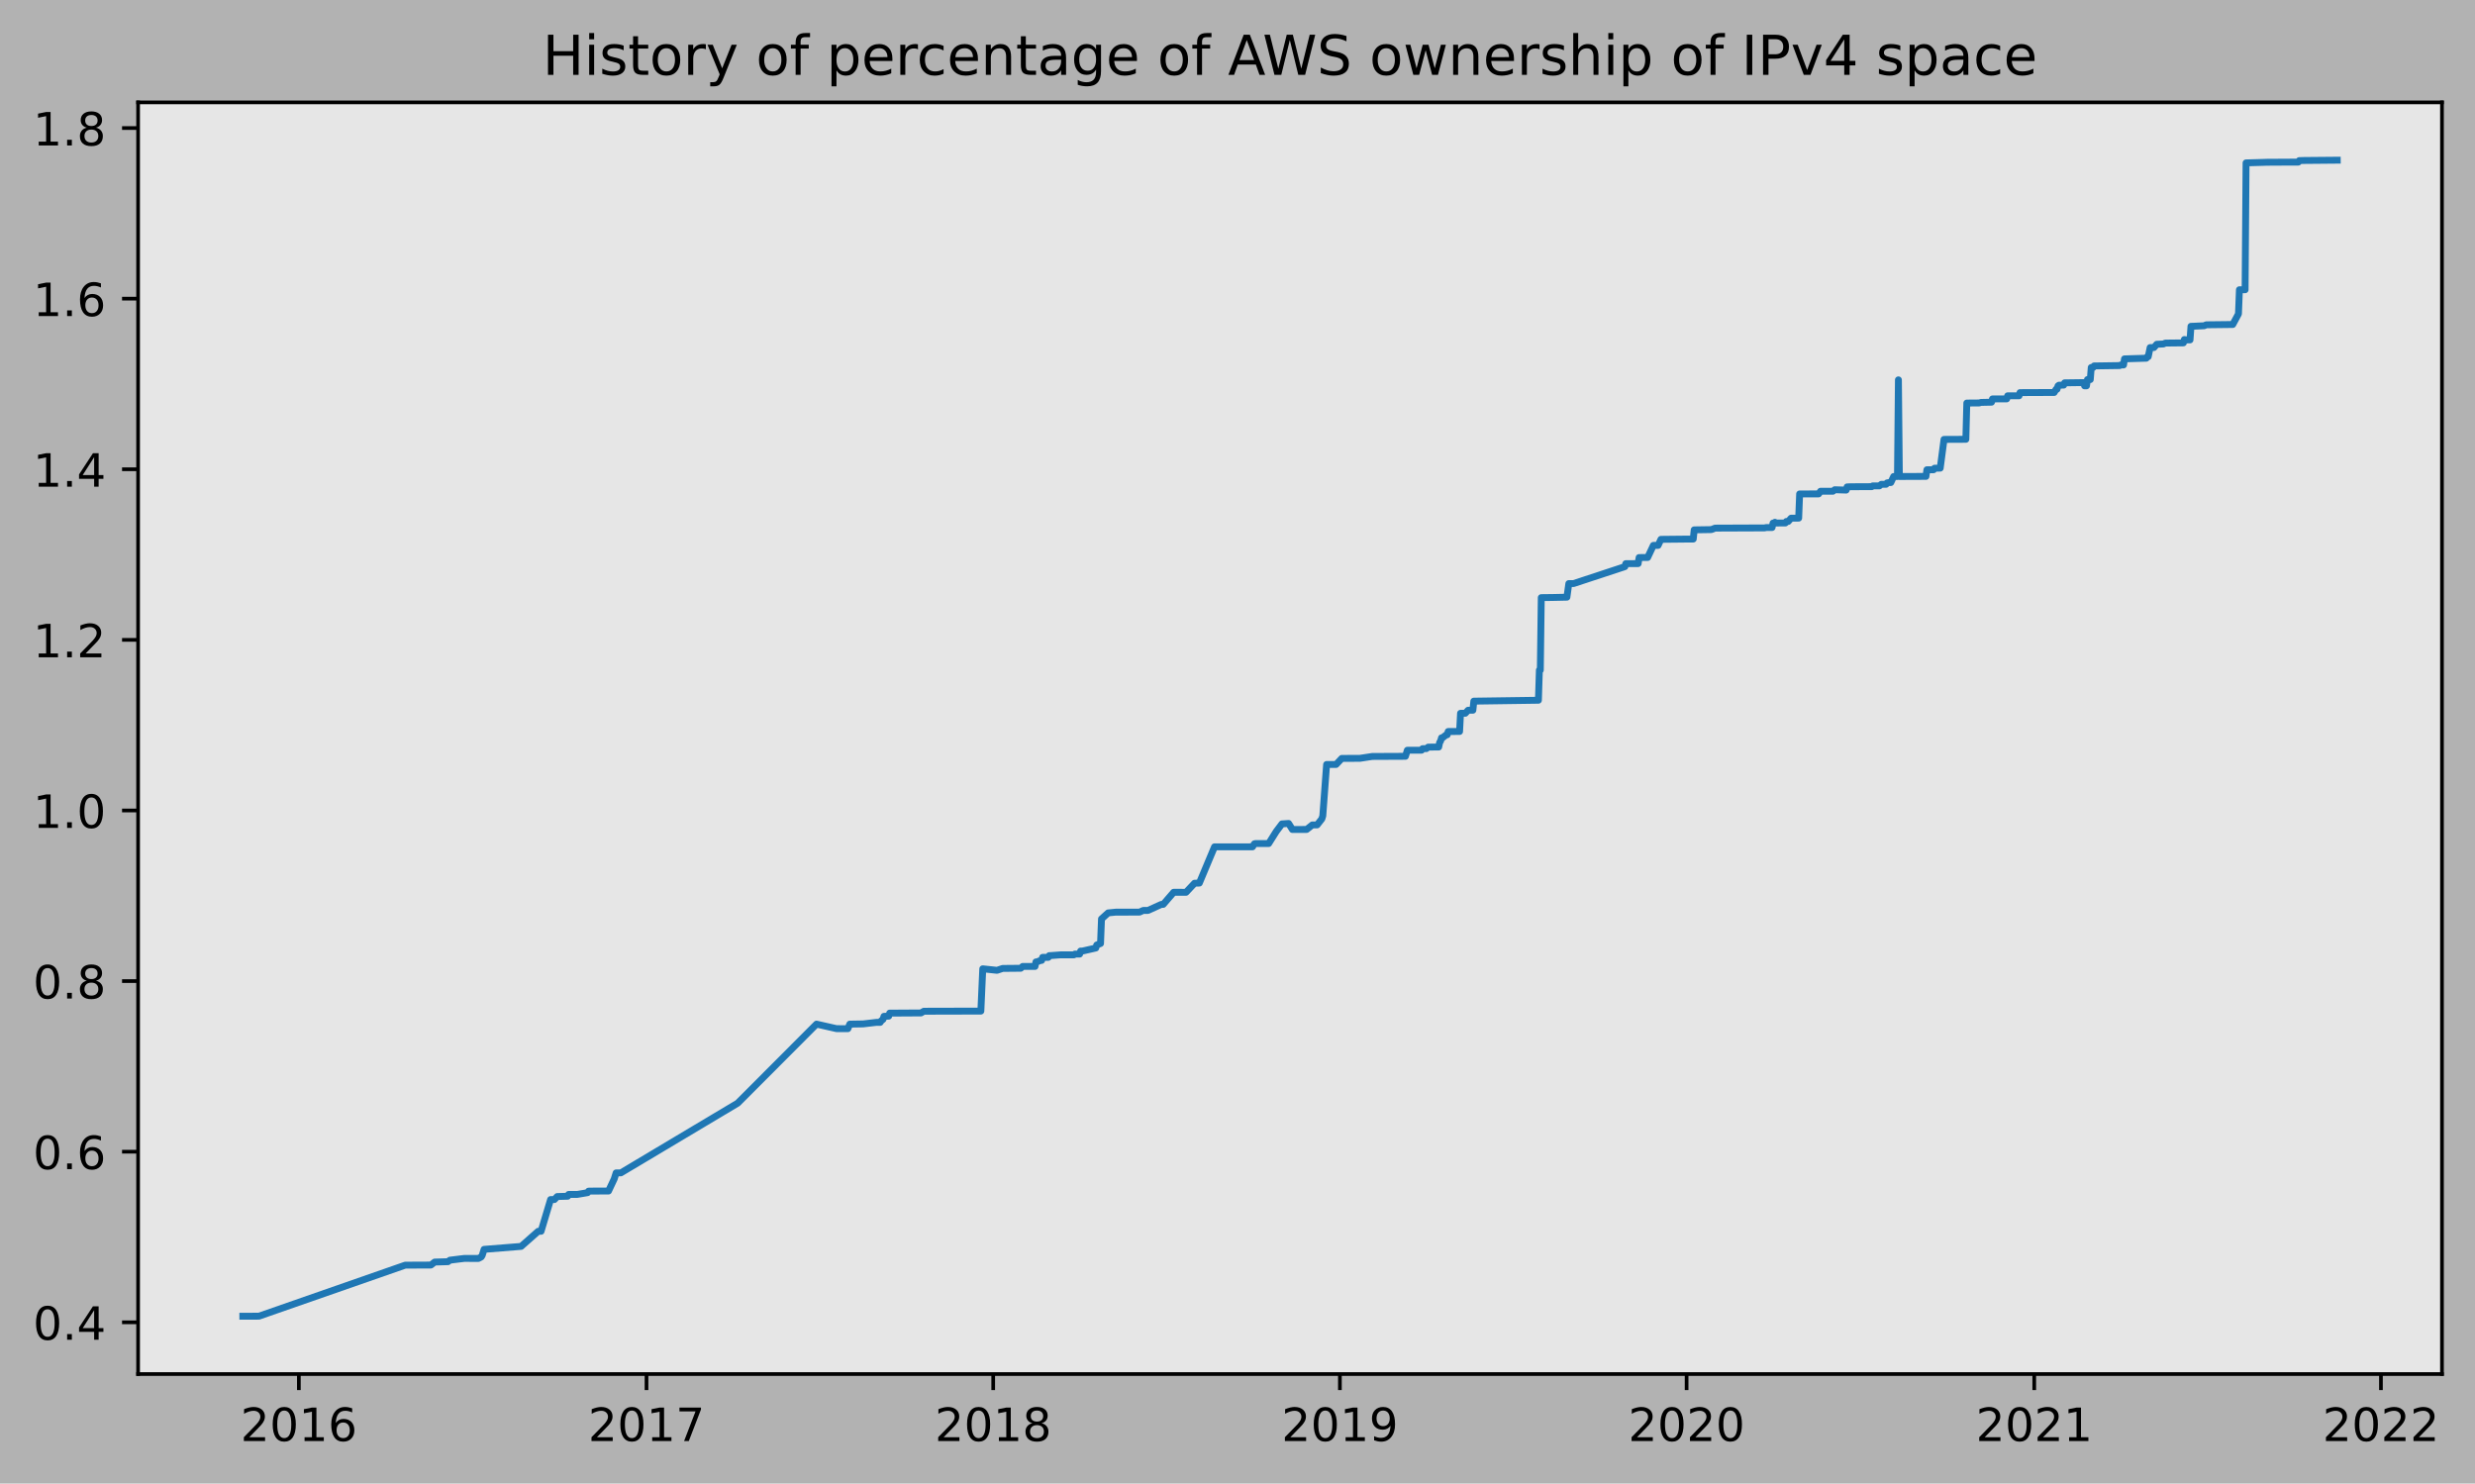
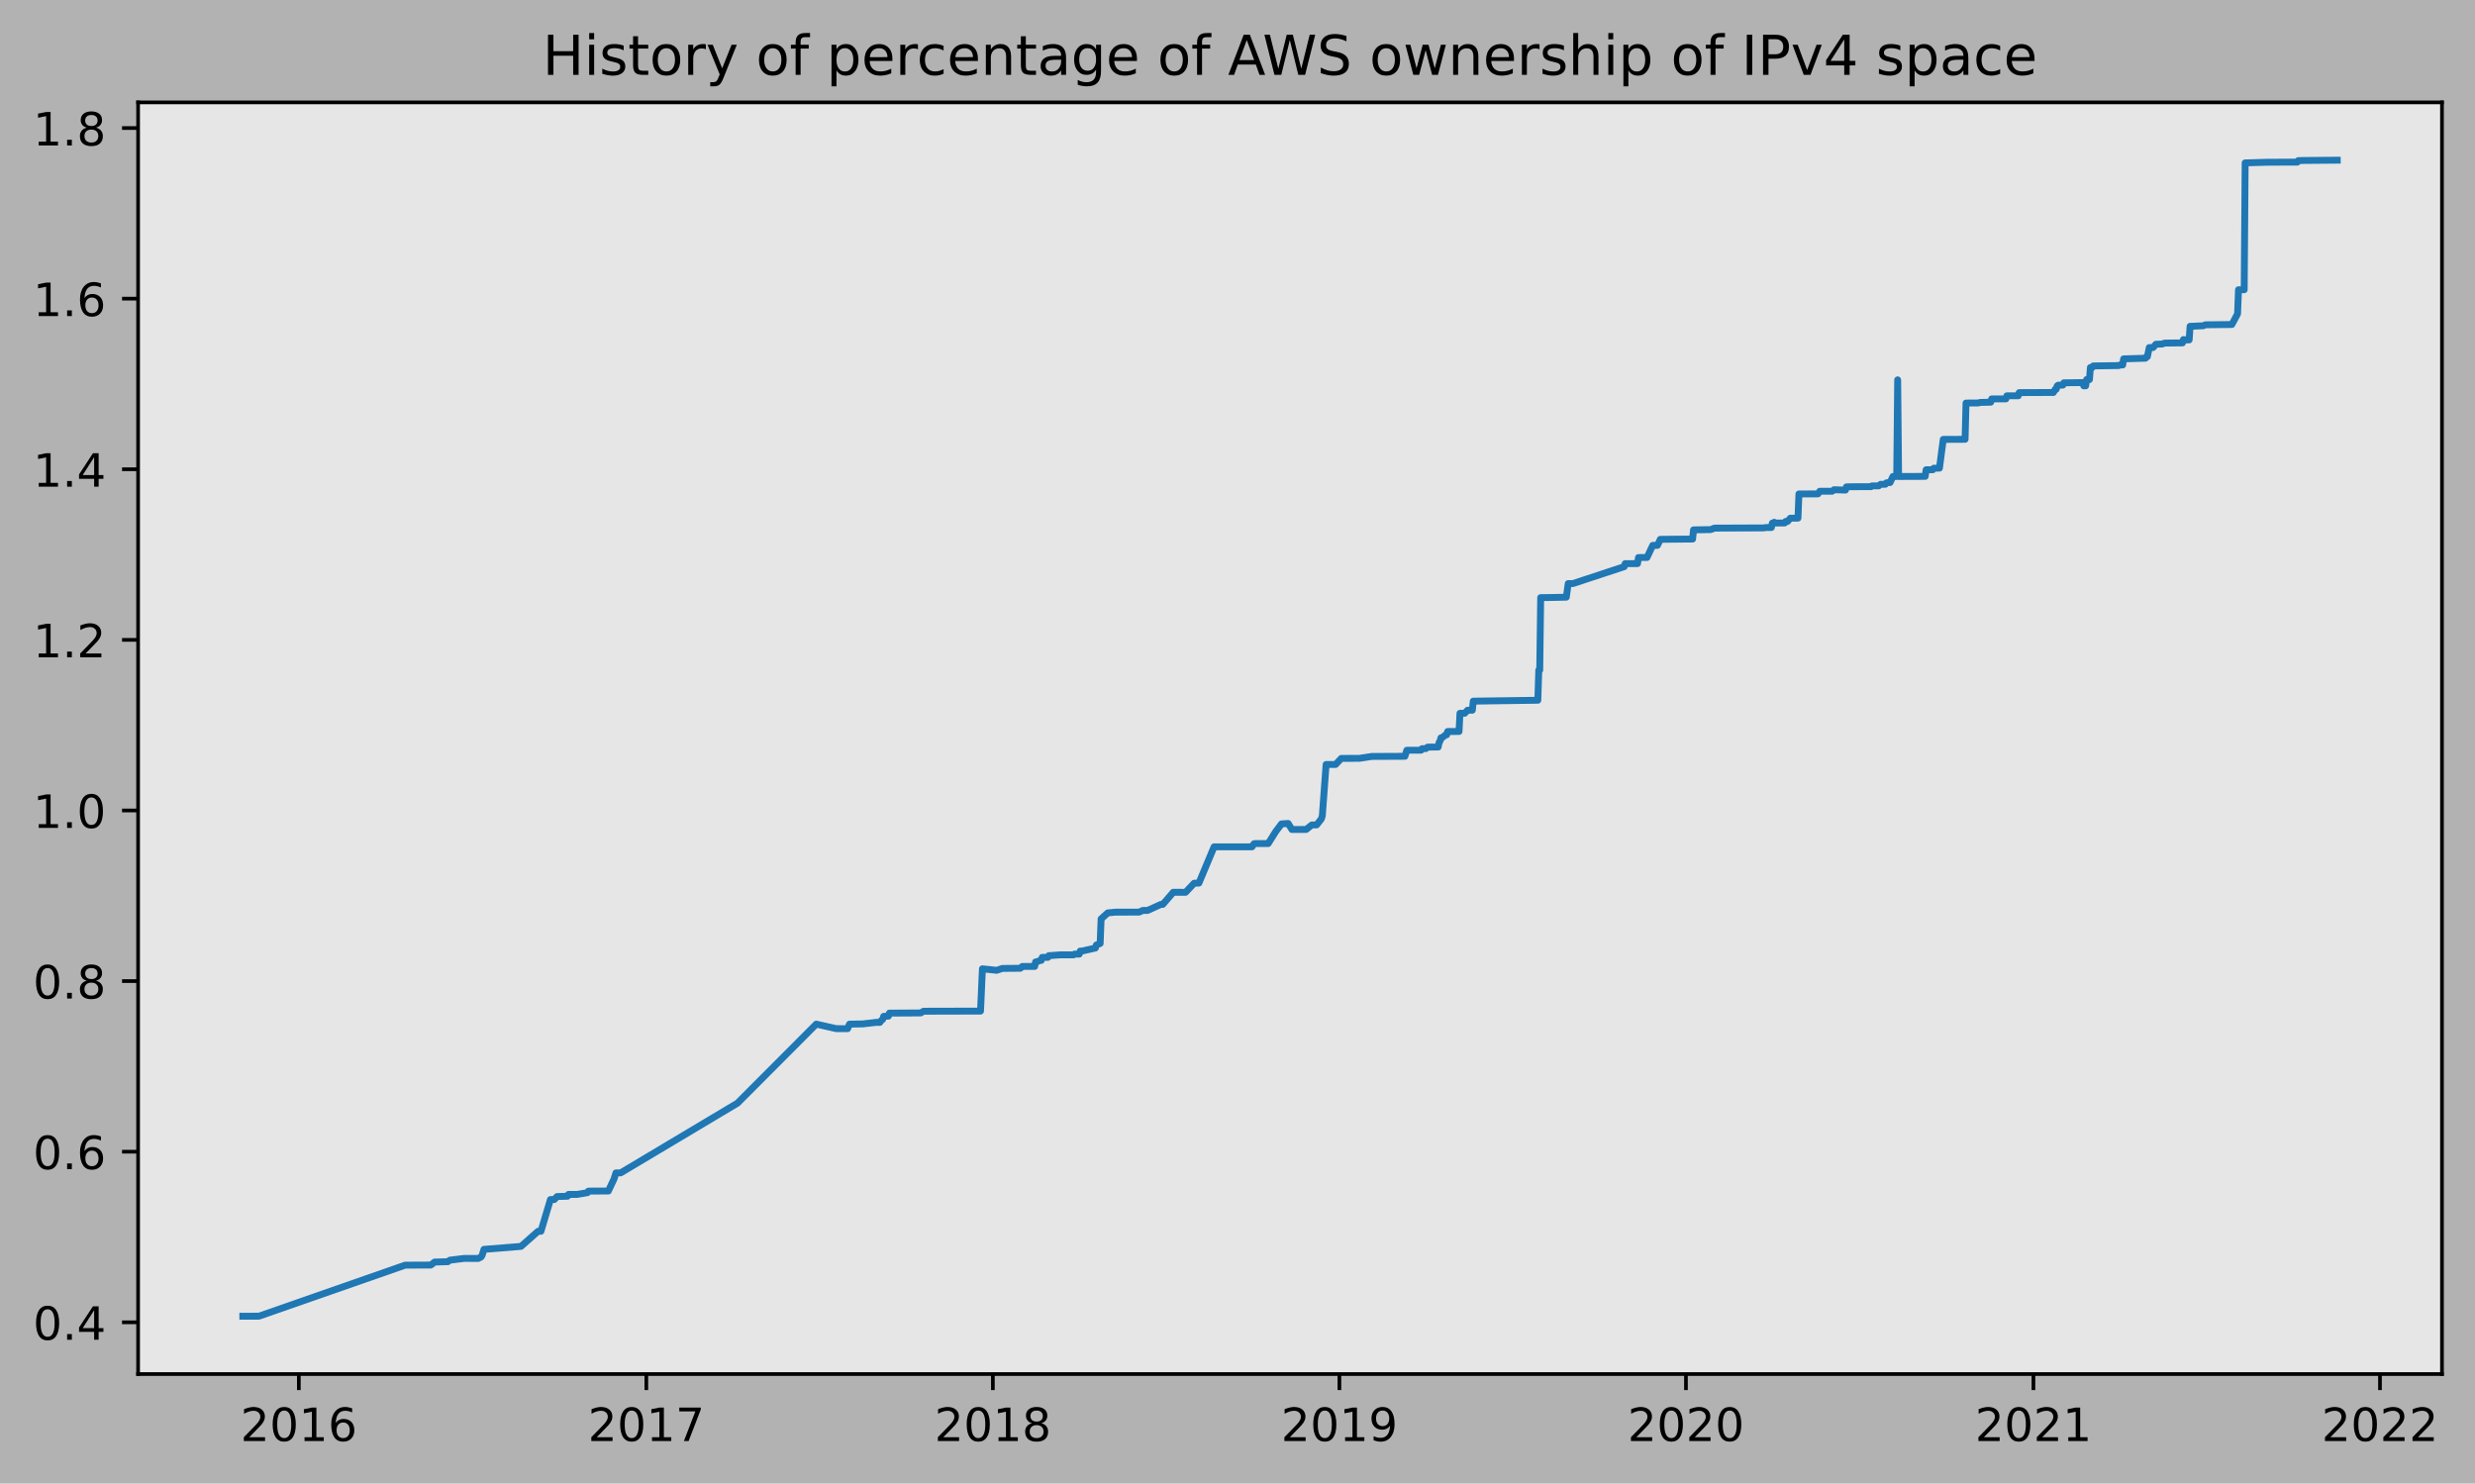
<svg xmlns="http://www.w3.org/2000/svg" xmlns:xlink="http://www.w3.org/1999/xlink" height="323.396pt" version="1.1" viewBox="0 0 539.503 323.396" width="539.503pt">
  <defs>
    <style type="text/css">
*{stroke-linecap:butt;stroke-linejoin:round;}
  </style>
  </defs>
  <g id="figure_1">
    <g id="patch_1">
      <path d="M 0 323.396  L 539.503 323.396  L 539.503 0  L 0 0  z " style="fill:#b2b2b2;" />
    </g>
    <g id="axes_1">
      <g id="patch_2">
        <path d="M 30.103 299.518  L 532.303 299.518  L 532.303 22.318  L 30.103 22.318  z " style="fill:#e6e6e6;" />
      </g>
      <g id="matplotlib.axis_1">
        <g id="xtick_1">
          <g id="line2d_1">
            <defs>
-               <path d="M 0 0  L 0 3.5  " id="m41ca4183e5" style="stroke:#000000;stroke-width:0.8;" />
-             </defs>
-             <g>
-               <use style="stroke:#000000;stroke-width:0.8;" x="65.146" xlink:href="#m41ca4183e5" y="299.518" />
+               <path d="M 0 0  L 0 3.5  " id="mc5195b58f3" style="stroke:#000000;stroke-width:0.8;" />
+             </defs>
+             <g>
+               <use style="stroke:#000000;stroke-width:0.8;" x="65.141" xlink:href="#mc5195b58f3" y="299.518" />
            </g>
          </g>
          <g id="text_1">
            <defs>
              <path d="M 19.188 8.297  L 53.609 8.297  L 53.609 0  L 7.328 0  L 7.328 8.297  Q 12.938 14.109 22.625 23.891  Q 32.328 33.688 34.812 36.531  Q 39.547 41.844 41.422 45.531  Q 43.312 49.219 43.312 52.781  Q 43.312 58.594 39.234 62.25  Q 35.156 65.922 28.609 65.922  Q 23.969 65.922 18.812 64.312  Q 13.672 62.703 7.812 59.422  L 7.812 69.391  Q 13.766 71.781 18.938 73  Q 24.125 74.219 28.422 74.219  Q 39.75 74.219 46.484 68.547  Q 53.219 62.891 53.219 53.422  Q 53.219 48.922 51.531 44.891  Q 49.859 40.875 45.406 35.406  Q 44.188 33.984 37.641 27.219  Q 31.109 20.453 19.188 8.297  z " id="DejaVuSans-50" />
              <path d="M 31.781 66.406  Q 24.172 66.406 20.328 58.906  Q 16.5 51.422 16.5 36.375  Q 16.5 21.391 20.328 13.891  Q 24.172 6.391 31.781 6.391  Q 39.453 6.391 43.281 13.891  Q 47.125 21.391 47.125 36.375  Q 47.125 51.422 43.281 58.906  Q 39.453 66.406 31.781 66.406  z M 31.781 74.219  Q 44.047 74.219 50.516 64.516  Q 56.984 54.828 56.984 36.375  Q 56.984 17.969 50.516 8.266  Q 44.047 -1.422 31.781 -1.422  Q 19.531 -1.422 13.062 8.266  Q 6.594 17.969 6.594 36.375  Q 6.594 54.828 13.062 64.516  Q 19.531 74.219 31.781 74.219  z " id="DejaVuSans-48" />
              <path d="M 12.406 8.297  L 28.516 8.297  L 28.516 63.922  L 10.984 60.406  L 10.984 69.391  L 28.422 72.906  L 38.281 72.906  L 38.281 8.297  L 54.391 8.297  L 54.391 0  L 12.406 0  z " id="DejaVuSans-49" />
              <path d="M 33.016 40.375  Q 26.375 40.375 22.484 35.828  Q 18.609 31.297 18.609 23.391  Q 18.609 15.531 22.484 10.953  Q 26.375 6.391 33.016 6.391  Q 39.656 6.391 43.531 10.953  Q 47.406 15.531 47.406 23.391  Q 47.406 31.297 43.531 35.828  Q 39.656 40.375 33.016 40.375  z M 52.594 71.297  L 52.594 62.312  Q 48.875 64.062 45.094 64.984  Q 41.312 65.922 37.594 65.922  Q 27.828 65.922 22.672 59.328  Q 17.531 52.734 16.797 39.406  Q 19.672 43.656 24.016 45.922  Q 28.375 48.188 33.594 48.188  Q 44.578 48.188 50.953 41.516  Q 57.328 34.859 57.328 23.391  Q 57.328 12.156 50.688 5.359  Q 44.047 -1.422 33.016 -1.422  Q 20.359 -1.422 13.672 8.266  Q 6.984 17.969 6.984 36.375  Q 6.984 53.656 15.188 63.938  Q 23.391 74.219 37.203 74.219  Q 40.922 74.219 44.703 73.484  Q 48.484 72.75 52.594 71.297  z " id="DejaVuSans-54" />
            </defs>
-             <g transform="translate(52.42135 314.1166)scale(0.1 -0.1)">
+             <g transform="translate(52.41582 314.1166)scale(0.1 -0.1)">
              <use xlink:href="#DejaVuSans-50" />
              <use x="63.623" xlink:href="#DejaVuSans-48" />
              <use x="127.246" xlink:href="#DejaVuSans-49" />
              <use x="190.869" xlink:href="#DejaVuSans-54" />
            </g>
          </g>
        </g>
        <g id="xtick_2">
          <g id="line2d_2">
            <g>
-               <use style="stroke:#000000;stroke-width:0.8;" x="140.927" xlink:href="#m41ca4183e5" y="299.518" />
+               <use style="stroke:#000000;stroke-width:0.8;" x="140.887" xlink:href="#mc5195b58f3" y="299.518" />
            </g>
          </g>
          <g id="text_2">
            <defs>
              <path d="M 8.203 72.906  L 55.078 72.906  L 55.078 68.703  L 28.609 0  L 18.312 0  L 43.219 64.594  L 8.203 64.594  z " id="DejaVuSans-55" />
            </defs>
-             <g transform="translate(128.2017 314.1166)scale(0.1 -0.1)">
+             <g transform="translate(128.1618 314.1166)scale(0.1 -0.1)">
              <use xlink:href="#DejaVuSans-50" />
              <use x="63.623" xlink:href="#DejaVuSans-48" />
              <use x="127.246" xlink:href="#DejaVuSans-49" />
              <use x="190.869" xlink:href="#DejaVuSans-55" />
            </g>
          </g>
        </g>
        <g id="xtick_3">
          <g id="line2d_3">
            <g>
-               <use style="stroke:#000000;stroke-width:0.8;" x="216.5" xlink:href="#m41ca4183e5" y="299.518" />
+               <use style="stroke:#000000;stroke-width:0.8;" x="216.426" xlink:href="#mc5195b58f3" y="299.518" />
            </g>
          </g>
          <g id="text_3">
            <defs>
              <path d="M 31.781 34.625  Q 24.75 34.625 20.719 30.859  Q 16.703 27.094 16.703 20.516  Q 16.703 13.922 20.719 10.156  Q 24.75 6.391 31.781 6.391  Q 38.812 6.391 42.859 10.172  Q 46.922 13.969 46.922 20.516  Q 46.922 27.094 42.891 30.859  Q 38.875 34.625 31.781 34.625  z M 21.922 38.812  Q 15.578 40.375 12.031 44.719  Q 8.5 49.078 8.5 55.328  Q 8.5 64.062 14.719 69.141  Q 20.953 74.219 31.781 74.219  Q 42.672 74.219 48.875 69.141  Q 55.078 64.062 55.078 55.328  Q 55.078 49.078 51.531 44.719  Q 48 40.375 41.703 38.812  Q 48.828 37.156 52.797 32.312  Q 56.781 27.484 56.781 20.516  Q 56.781 9.906 50.312 4.234  Q 43.844 -1.422 31.781 -1.422  Q 19.734 -1.422 13.25 4.234  Q 6.781 9.906 6.781 20.516  Q 6.781 27.484 10.781 32.312  Q 14.797 37.156 21.922 38.812  z M 18.312 54.391  Q 18.312 48.734 21.844 45.562  Q 25.391 42.391 31.781 42.391  Q 38.141 42.391 41.719 45.562  Q 45.312 48.734 45.312 54.391  Q 45.312 60.062 41.719 63.234  Q 38.141 66.406 31.781 66.406  Q 25.391 66.406 21.844 63.234  Q 18.312 60.062 18.312 54.391  z " id="DejaVuSans-56" />
            </defs>
-             <g transform="translate(203.775 314.1166)scale(0.1 -0.1)">
+             <g transform="translate(203.7008 314.1166)scale(0.1 -0.1)">
              <use xlink:href="#DejaVuSans-50" />
              <use x="63.623" xlink:href="#DejaVuSans-48" />
              <use x="127.246" xlink:href="#DejaVuSans-49" />
              <use x="190.869" xlink:href="#DejaVuSans-56" />
            </g>
          </g>
        </g>
        <g id="xtick_4">
          <g id="line2d_4">
            <g>
-               <use style="stroke:#000000;stroke-width:0.8;" x="292.073" xlink:href="#m41ca4183e5" y="299.518" />
+               <use style="stroke:#000000;stroke-width:0.8;" x="291.965" xlink:href="#mc5195b58f3" y="299.518" />
            </g>
          </g>
          <g id="text_4">
            <defs>
              <path d="M 10.984 1.516  L 10.984 10.5  Q 14.703 8.734 18.5 7.812  Q 22.312 6.891 25.984 6.891  Q 35.75 6.891 40.891 13.453  Q 46.047 20.016 46.781 33.406  Q 43.953 29.203 39.594 26.953  Q 35.25 24.703 29.984 24.703  Q 19.047 24.703 12.672 31.312  Q 6.297 37.938 6.297 49.422  Q 6.297 60.641 12.938 67.422  Q 19.578 74.219 30.609 74.219  Q 43.266 74.219 49.922 64.516  Q 56.594 54.828 56.594 36.375  Q 56.594 19.141 48.406 8.859  Q 40.234 -1.422 26.422 -1.422  Q 22.703 -1.422 18.891 -0.688  Q 15.094 0.047 10.984 1.516  z M 30.609 32.422  Q 37.25 32.422 41.125 36.953  Q 45.016 41.5 45.016 49.422  Q 45.016 57.281 41.125 61.844  Q 37.25 66.406 30.609 66.406  Q 23.969 66.406 20.094 61.844  Q 16.219 57.281 16.219 49.422  Q 16.219 41.5 20.094 36.953  Q 23.969 32.422 30.609 32.422  z " id="DejaVuSans-57" />
            </defs>
-             <g transform="translate(279.3483 314.1166)scale(0.1 -0.1)">
+             <g transform="translate(279.2398 314.1166)scale(0.1 -0.1)">
              <use xlink:href="#DejaVuSans-50" />
              <use x="63.623" xlink:href="#DejaVuSans-48" />
              <use x="127.246" xlink:href="#DejaVuSans-49" />
              <use x="190.869" xlink:href="#DejaVuSans-57" />
            </g>
          </g>
        </g>
        <g id="xtick_5">
          <g id="line2d_5">
            <g>
-               <use style="stroke:#000000;stroke-width:0.8;" x="367.647" xlink:href="#m41ca4183e5" y="299.518" />
+               <use style="stroke:#000000;stroke-width:0.8;" x="367.504" xlink:href="#mc5195b58f3" y="299.518" />
            </g>
          </g>
          <g id="text_5">
-             <g transform="translate(354.9215 314.1166)scale(0.1 -0.1)">
+             <g transform="translate(354.7789 314.1166)scale(0.1 -0.1)">
              <use xlink:href="#DejaVuSans-50" />
              <use x="63.623" xlink:href="#DejaVuSans-48" />
              <use x="127.246" xlink:href="#DejaVuSans-50" />
              <use x="190.869" xlink:href="#DejaVuSans-48" />
            </g>
          </g>
        </g>
        <g id="xtick_6">
          <g id="line2d_6">
            <g>
-               <use style="stroke:#000000;stroke-width:0.8;" x="443.427" xlink:href="#m41ca4183e5" y="299.518" />
+               <use style="stroke:#000000;stroke-width:0.8;" x="443.25" xlink:href="#mc5195b58f3" y="299.518" />
            </g>
          </g>
          <g id="text_6">
-             <g transform="translate(430.7019 314.1166)scale(0.1 -0.1)">
+             <g transform="translate(430.5249 314.1166)scale(0.1 -0.1)">
              <use xlink:href="#DejaVuSans-50" />
              <use x="63.623" xlink:href="#DejaVuSans-48" />
              <use x="127.246" xlink:href="#DejaVuSans-50" />
              <use x="190.869" xlink:href="#DejaVuSans-49" />
            </g>
          </g>
        </g>
        <g id="xtick_7">
          <g id="line2d_7">
            <g>
-               <use style="stroke:#000000;stroke-width:0.8;" x="519" xlink:href="#m41ca4183e5" y="299.518" />
+               <use style="stroke:#000000;stroke-width:0.8;" x="518.789" xlink:href="#mc5195b58f3" y="299.518" />
            </g>
          </g>
          <g id="text_7">
-             <g transform="translate(506.2752 314.1166)scale(0.1 -0.1)">
+             <g transform="translate(506.0639 314.1166)scale(0.1 -0.1)">
              <use xlink:href="#DejaVuSans-50" />
              <use x="63.623" xlink:href="#DejaVuSans-48" />
              <use x="127.246" xlink:href="#DejaVuSans-50" />
              <use x="190.869" xlink:href="#DejaVuSans-50" />
            </g>
          </g>
        </g>
      </g>
      <g id="matplotlib.axis_2">
        <g id="ytick_1">
          <g id="line2d_8">
            <defs>
-               <path d="M 0 0  L -3.5 0  " id="m0553e19fbc" style="stroke:#000000;stroke-width:0.8;" />
-             </defs>
-             <g>
-               <use style="stroke:#000000;stroke-width:0.8;" x="30.103" xlink:href="#m0553e19fbc" y="288.242" />
+               <path d="M 0 0  L -3.5 0  " id="m99b2fd0e97" style="stroke:#000000;stroke-width:0.8;" />
+             </defs>
+             <g>
+               <use style="stroke:#000000;stroke-width:0.8;" x="30.103" xlink:href="#m99b2fd0e97" y="288.242" />
            </g>
          </g>
          <g id="text_8">
            <defs>
              <path d="M 10.688 12.406  L 21 12.406  L 21 0  L 10.688 0  z " id="DejaVuSans-46" />
              <path d="M 37.797 64.312  L 12.891 25.391  L 37.797 25.391  z M 35.203 72.906  L 47.609 72.906  L 47.609 25.391  L 58.016 25.391  L 58.016 17.188  L 47.609 17.188  L 47.609 0  L 37.797 0  L 37.797 17.188  L 4.891 17.188  L 4.891 26.703  z " id="DejaVuSans-52" />
            </defs>
            <g transform="translate(7.2 292.0409)scale(0.1 -0.1)">
              <use xlink:href="#DejaVuSans-48" />
              <use x="63.623" xlink:href="#DejaVuSans-46" />
              <use x="95.41" xlink:href="#DejaVuSans-52" />
            </g>
          </g>
        </g>
        <g id="ytick_2">
          <g id="line2d_9">
            <g>
-               <use style="stroke:#000000;stroke-width:0.8;" x="30.103" xlink:href="#m0553e19fbc" y="251.051" />
+               <use style="stroke:#000000;stroke-width:0.8;" x="30.103" xlink:href="#m99b2fd0e97" y="251.051" />
            </g>
          </g>
          <g id="text_9">
            <g transform="translate(7.2 254.8505)scale(0.1 -0.1)">
              <use xlink:href="#DejaVuSans-48" />
              <use x="63.623" xlink:href="#DejaVuSans-46" />
              <use x="95.41" xlink:href="#DejaVuSans-54" />
            </g>
          </g>
        </g>
        <g id="ytick_3">
          <g id="line2d_10">
            <g>
-               <use style="stroke:#000000;stroke-width:0.8;" x="30.103" xlink:href="#m0553e19fbc" y="213.861" />
+               <use style="stroke:#000000;stroke-width:0.8;" x="30.103" xlink:href="#m99b2fd0e97" y="213.861" />
            </g>
          </g>
          <g id="text_10">
-             <g transform="translate(7.2 217.6601)scale(0.1 -0.1)">
+             <g transform="translate(7.2 217.6602)scale(0.1 -0.1)">
              <use xlink:href="#DejaVuSans-48" />
              <use x="63.623" xlink:href="#DejaVuSans-46" />
              <use x="95.41" xlink:href="#DejaVuSans-56" />
            </g>
          </g>
        </g>
        <g id="ytick_4">
          <g id="line2d_11">
            <g>
-               <use style="stroke:#000000;stroke-width:0.8;" x="30.103" xlink:href="#m0553e19fbc" y="176.671" />
+               <use style="stroke:#000000;stroke-width:0.8;" x="30.103" xlink:href="#m99b2fd0e97" y="176.671" />
            </g>
          </g>
          <g id="text_11">
            <g transform="translate(7.2 180.4698)scale(0.1 -0.1)">
              <use xlink:href="#DejaVuSans-49" />
              <use x="63.623" xlink:href="#DejaVuSans-46" />
              <use x="95.41" xlink:href="#DejaVuSans-48" />
            </g>
          </g>
        </g>
        <g id="ytick_5">
          <g id="line2d_12">
            <g>
-               <use style="stroke:#000000;stroke-width:0.8;" x="30.103" xlink:href="#m0553e19fbc" y="139.48" />
+               <use style="stroke:#000000;stroke-width:0.8;" x="30.103" xlink:href="#m99b2fd0e97" y="139.48" />
            </g>
          </g>
          <g id="text_12">
            <g transform="translate(7.2 143.2794)scale(0.1 -0.1)">
              <use xlink:href="#DejaVuSans-49" />
              <use x="63.623" xlink:href="#DejaVuSans-46" />
              <use x="95.41" xlink:href="#DejaVuSans-50" />
            </g>
          </g>
        </g>
        <g id="ytick_6">
          <g id="line2d_13">
            <g>
-               <use style="stroke:#000000;stroke-width:0.8;" x="30.103" xlink:href="#m0553e19fbc" y="102.29" />
+               <use style="stroke:#000000;stroke-width:0.8;" x="30.103" xlink:href="#m99b2fd0e97" y="102.29" />
            </g>
          </g>
          <g id="text_13">
-             <g transform="translate(7.2 106.089)scale(0.1 -0.1)">
+             <g transform="translate(7.2 106.0891)scale(0.1 -0.1)">
              <use xlink:href="#DejaVuSans-49" />
              <use x="63.623" xlink:href="#DejaVuSans-46" />
              <use x="95.41" xlink:href="#DejaVuSans-52" />
            </g>
          </g>
        </g>
        <g id="ytick_7">
          <g id="line2d_14">
            <g>
-               <use style="stroke:#000000;stroke-width:0.8;" x="30.103" xlink:href="#m0553e19fbc" y="65.099" />
+               <use style="stroke:#000000;stroke-width:0.8;" x="30.103" xlink:href="#m99b2fd0e97" y="65.1" />
            </g>
          </g>
          <g id="text_14">
-             <g transform="translate(7.2 68.89868)scale(0.1 -0.1)">
+             <g transform="translate(7.2 68.89873)scale(0.1 -0.1)">
              <use xlink:href="#DejaVuSans-49" />
              <use x="63.623" xlink:href="#DejaVuSans-46" />
              <use x="95.41" xlink:href="#DejaVuSans-54" />
            </g>
          </g>
        </g>
        <g id="ytick_8">
          <g id="line2d_15">
            <g>
-               <use style="stroke:#000000;stroke-width:0.8;" x="30.103" xlink:href="#m0553e19fbc" y="27.909" />
+               <use style="stroke:#000000;stroke-width:0.8;" x="30.103" xlink:href="#m99b2fd0e97" y="27.909" />
            </g>
          </g>
          <g id="text_15">
-             <g transform="translate(7.2 31.70831)scale(0.1 -0.1)">
+             <g transform="translate(7.2 31.70838)scale(0.1 -0.1)">
              <use xlink:href="#DejaVuSans-49" />
              <use x="63.623" xlink:href="#DejaVuSans-46" />
              <use x="95.41" xlink:href="#DejaVuSans-56" />
            </g>
          </g>
        </g>
      </g>
      <g id="line2d_16">
-         <path clip-path="url(#p634a77bb5d)" d="M 52.93 286.918  L 56.45 286.904  L 88.336 275.781  L 93.926 275.756  L 94.755 275.108  L 97.653 275.026  L 98.067 274.698  L 101.173 274.316  L 104.279 274.319  L 104.9 273.989  L 105.107 273.66  L 105.521 272.338  L 113.596 271.691  L 117.323 268.398  L 117.944 268.395  L 120.015 261.483  L 120.843 261.483  L 121.464 260.825  L 123.742 260.759  L 123.949 260.366  L 125.812 260.366  L 128.09 259.978  L 128.297 259.649  L 128.711 259.634  L 132.645 259.622  L 133.887 256.989  L 134.301 255.672  L 135.336 255.662  L 160.803 240.468  L 177.989 223.241  L 182.337 224.225  L 184.821 224.232  L 185.235 223.245  L 188.134 223.196  L 191.033 222.859  L 191.861 222.859  L 192.068 222.53  L 192.482 222.201  L 192.689 221.543  L 193.724 221.502  L 193.932 220.843  L 200.764 220.801  L 201.385 220.431  L 213.808 220.4  L 214.222 211.183  L 217.328 211.512  L 218.57 211.1  L 222.504 211.064  L 222.919 210.668  L 225.61 210.669  L 225.817 209.681  L 226.024 209.679  L 226.852 209.347  L 227.06 209.347  L 227.267 208.688  L 228.509 208.687  L 228.716 208.31  L 228.923 208.308  L 231.201 208.14  L 234.099 208.139  L 234.306 207.974  L 235.342 207.973  L 235.549 207.315  L 235.963 207.309  L 238.861 206.651  L 239.068 205.992  L 239.897 205.663  L 240.104 200.314  L 241.553 198.998  L 243.209 198.833  L 248.386 198.827  L 249.214 198.456  L 250.249 198.456  L 253.148 197.14  L 253.562 197.136  L 255.839 194.501  L 258.531 194.505  L 260.395 192.525  L 261.43 192.498  L 264.743 184.595  L 273.025 184.591  L 273.439 183.932  L 273.646 183.881  L 276.544 183.877  L 278.201 181.244  L 279.443 179.598  L 280.893 179.499  L 281.721 180.815  L 284.827 180.804  L 286.069 179.816  L 287.104 179.815  L 288.139 178.498  L 288.346 177.835  L 289.175 166.643  L 291.245 166.638  L 292.487 165.316  L 296.421 165.305  L 299.113 164.893  L 306.36 164.86  L 306.774 163.542  L 309.88 163.527  L 310.087 163.198  L 310.915 163.187  L 311.329 162.857  L 313.606 162.839  L 313.814 161.852  L 314.021 161.523  L 314.228 160.828  L 314.435 160.827  L 315.263 160.169  L 315.47 160.169  L 315.677 159.456  L 318.162 159.452  L 318.369 155.486  L 319.404 155.48  L 320.025 154.82  L 321.06 154.815  L 321.267 152.837  L 335.347 152.639  L 335.554 146.071  L 335.761 146.071  L 335.968 130.271  L 338.452 130.241  L 341.558 130.174  L 341.972 127.211  L 343.008 127.205  L 354.188 123.522  L 354.395 122.864  L 357.087 122.854  L 357.294 121.537  L 359.157 121.519  L 360.4 118.886  L 361.435 118.885  L 362.056 117.568  L 367.854 117.509  L 369.096 117.504  L 369.303 115.499  L 373.03 115.443  L 373.858 115.119  L 384.625 115.075  L 385.039 114.993  L 386.281 114.988  L 386.488 114.021  L 386.695 114.021  L 386.902 113.848  L 387.109 114.01  L 389.18 113.997  L 389.387 113.669  L 389.801 113.668  L 390.422 112.956  L 392.078 112.94  L 392.286 107.67  L 396.427 107.661  L 396.841 107.085  L 399.532 107.083  L 399.946 106.754  L 402.431 106.831  L 402.638 106.137  L 403.466 106.102  L 408.021 106.08  L 408.228 105.916  L 409.678 105.91  L 410.092 105.572  L 411.127 105.568  L 411.334 105.269  L 411.748 105.187  L 412.162 105.187  L 412.783 103.87  L 413.612 103.87  L 413.819 82.802  L 414.026 103.869  L 419.823 103.844  L 420.03 102.396  L 421.48 102.396  L 421.687 102.065  L 422.929 102.047  L 423.757 95.783  L 428.519 95.76  L 428.726 87.859  L 431.418 87.837  L 431.832 87.72  L 434.11 87.672  L 434.317 86.962  L 437.422 86.949  L 437.629 86.28  L 440.114 86.276  L 440.321 85.584  L 447.775 85.553  L 448.189 84.849  L 448.396 84.849  L 448.603 84.133  L 448.81 83.965  L 449.845 83.946  L 450.052 83.453  L 454.193 83.397  L 454.401 84.106  L 454.815 84.104  L 455.022 82.738  L 455.643 82.738  L 455.85 80.105  L 456.264 80.103  L 456.471 79.769  L 462.061 79.688  L 462.268 79.557  L 462.89 79.556  L 463.097 78.228  L 467.859 78.082  L 468.066 77.752  L 468.273 77.75  L 468.687 75.765  L 469.515 75.756  L 470.136 75.046  L 471.586 74.982  L 472 74.786  L 475.934 74.743  L 476.141 74.018  L 476.762 74.098  L 477.383 74.092  L 477.59 71.129  L 478.211 71.111  L 480.489 71.005  L 480.903 70.8  L 486.7 70.734  L 487.943 68.424  L 488.15 63.158  L 489.392 63.157  L 489.599 35.506  L 493.326 35.399  L 494.154 35.371  L 499.537 35.341  L 500.987 35.339  L 501.194 35.009  L 502.229 34.982  L 509.476 34.918  L 509.476 34.918  " style="fill:none;stroke:#1f77b4;stroke-linecap:square;stroke-width:1.5;" />
+         <path clip-path="url(#p5f8feecccc)" d="M 52.93 286.918  L 56.449 286.904  L 88.32 275.781  L 93.908 275.756  L 94.736 275.108  L 97.633 275.026  L 98.047 274.698  L 101.151 274.316  L 104.256 274.319  L 104.876 273.989  L 105.083 273.66  L 105.497 272.338  L 113.569 271.691  L 117.294 268.398  L 117.915 268.395  L 119.984 261.483  L 120.812 261.483  L 121.433 260.825  L 123.709 260.759  L 123.916 260.366  L 125.779 260.366  L 128.056 259.978  L 128.262 259.649  L 128.676 259.634  L 132.609 259.622  L 133.85 256.989  L 134.264 255.672  L 135.299 255.662  L 160.755 240.468  L 177.932 223.241  L 182.278 224.225  L 184.762 224.232  L 185.175 223.245  L 188.073 223.196  L 190.97 222.859  L 191.798 222.859  L 192.005 222.53  L 192.419 222.201  L 192.626 221.543  L 193.661 221.502  L 193.868 220.843  L 200.697 220.801  L 201.318 220.431  L 213.735 220.4  L 214.149 211.183  L 217.254 211.512  L 218.495 211.1  L 222.428 211.064  L 222.841 210.668  L 225.532 210.669  L 225.739 209.681  L 225.946 209.679  L 226.774 209.347  L 226.981 209.347  L 227.188 208.688  L 228.429 208.687  L 228.636 208.31  L 228.843 208.308  L 231.12 208.14  L 234.017 208.139  L 234.224 207.974  L 235.259 207.973  L 235.466 207.315  L 235.88 207.309  L 238.777 206.651  L 238.984 205.992  L 239.812 205.663  L 240.019 200.314  L 241.468 198.998  L 243.123 198.833  L 248.297 198.827  L 249.125 198.456  L 250.16 198.456  L 253.057 197.14  L 253.471 197.136  L 255.748 194.501  L 258.438 194.505  L 260.301 192.525  L 261.335 192.498  L 264.647 184.595  L 272.925 184.591  L 273.339 183.932  L 273.546 183.881  L 276.443 183.877  L 278.099 181.244  L 279.341 179.598  L 280.789 179.499  L 281.617 180.815  L 284.721 180.804  L 285.963 179.816  L 286.998 179.815  L 288.033 178.498  L 288.24 177.835  L 289.067 166.643  L 291.137 166.638  L 292.379 165.316  L 296.311 165.305  L 299.001 164.893  L 306.245 164.86  L 306.659 163.542  L 309.763 163.527  L 309.97 163.198  L 310.798 163.187  L 311.212 162.857  L 313.488 162.839  L 313.695 161.852  L 313.902 161.523  L 314.109 160.828  L 314.316 160.827  L 315.144 160.169  L 315.351 160.169  L 315.558 159.456  L 318.041 159.452  L 318.248 155.486  L 319.283 155.48  L 319.904 154.82  L 320.939 154.815  L 321.146 152.837  L 335.219 152.639  L 335.426 146.071  L 335.633 146.071  L 335.84 130.271  L 338.323 130.241  L 341.427 130.174  L 341.841 127.211  L 342.876 127.205  L 354.052 123.523  L 354.259 122.864  L 356.949 122.854  L 357.156 121.537  L 359.019 121.519  L 360.26 118.886  L 361.295 118.885  L 361.916 117.568  L 367.711 117.509  L 368.953 117.504  L 369.16 115.499  L 372.885 115.443  L 373.713 115.119  L 384.474 115.075  L 384.888 114.993  L 386.13 114.988  L 386.337 114.021  L 386.544 114.021  L 386.751 113.848  L 386.958 114.01  L 389.027 113.997  L 389.234 113.669  L 389.648 113.668  L 390.269 112.956  L 391.925 112.94  L 392.132 107.67  L 396.271 107.661  L 396.685 107.085  L 399.375 107.083  L 399.789 106.754  L 402.273 106.831  L 402.479 106.137  L 403.307 106.102  L 407.86 106.08  L 408.067 105.916  L 409.516 105.91  L 409.93 105.572  L 410.965 105.568  L 411.172 105.269  L 411.586 105.187  L 411.999 105.187  L 412.62 103.871  L 413.448 103.87  L 413.655 82.803  L 413.862 103.869  L 419.657 103.844  L 419.864 102.396  L 421.312 102.396  L 421.519 102.065  L 422.761 102.047  L 423.589 95.783  L 428.349 95.76  L 428.556 87.859  L 431.246 87.837  L 431.66 87.72  L 433.937 87.672  L 434.144 86.962  L 437.248 86.949  L 437.455 86.28  L 439.939 86.276  L 440.146 85.584  L 447.596 85.553  L 448.01 84.849  L 448.217 84.849  L 448.424 84.133  L 448.631 83.966  L 449.666 83.946  L 449.872 83.453  L 454.012 83.397  L 454.219 84.106  L 454.632 84.104  L 454.839 82.739  L 455.46 82.738  L 455.667 80.105  L 456.081 80.103  L 456.288 79.769  L 461.876 79.688  L 462.083 79.557  L 462.704 79.556  L 462.911 78.228  L 467.671 78.082  L 467.878 77.752  L 468.085 77.751  L 468.499 75.765  L 469.326 75.756  L 469.947 75.046  L 471.396 74.982  L 471.81 74.786  L 475.742 74.743  L 475.949 74.018  L 476.57 74.098  L 477.191 74.092  L 477.398 71.129  L 478.019 71.111  L 480.295 71.005  L 480.709 70.8  L 486.504 70.734  L 487.745 68.424  L 487.952 63.158  L 489.194 63.157  L 489.401 35.506  L 493.126 35.399  L 493.954 35.371  L 499.335 35.341  L 500.784 35.339  L 500.991 35.009  L 502.025 34.982  L 509.476 34.918  L 509.476 34.918  " style="fill:none;stroke:#1f77b4;stroke-linecap:square;stroke-width:1.5;" />
      </g>
      <g id="patch_3">
        <path d="M 30.103 299.518  L 30.103 22.318  " style="fill:none;stroke:#000000;stroke-linecap:square;stroke-linejoin:miter;stroke-width:0.8;" />
      </g>
      <g id="patch_4">
        <path d="M 532.303 299.518  L 532.303 22.318  " style="fill:none;stroke:#000000;stroke-linecap:square;stroke-linejoin:miter;stroke-width:0.8;" />
      </g>
      <g id="patch_5">
        <path d="M 30.103 299.518  L 532.303 299.518  " style="fill:none;stroke:#000000;stroke-linecap:square;stroke-linejoin:miter;stroke-width:0.8;" />
      </g>
      <g id="patch_6">
        <path d="M 30.103 22.318  L 532.303 22.318  " style="fill:none;stroke:#000000;stroke-linecap:square;stroke-linejoin:miter;stroke-width:0.8;" />
      </g>
      <g id="text_16">
        <defs>
          <path d="M 9.812 72.906  L 19.672 72.906  L 19.672 43.016  L 55.516 43.016  L 55.516 72.906  L 65.375 72.906  L 65.375 0  L 55.516 0  L 55.516 34.719  L 19.672 34.719  L 19.672 0  L 9.812 0  z " id="DejaVuSans-72" />
          <path d="M 9.422 54.688  L 18.406 54.688  L 18.406 0  L 9.422 0  z M 9.422 75.984  L 18.406 75.984  L 18.406 64.594  L 9.422 64.594  z " id="DejaVuSans-105" />
          <path d="M 44.281 53.078  L 44.281 44.578  Q 40.484 46.531 36.375 47.5  Q 32.281 48.484 27.875 48.484  Q 21.188 48.484 17.844 46.438  Q 14.5 44.391 14.5 40.281  Q 14.5 37.156 16.891 35.375  Q 19.281 33.594 26.516 31.984  L 29.594 31.297  Q 39.156 29.25 43.188 25.516  Q 47.219 21.781 47.219 15.094  Q 47.219 7.469 41.188 3.016  Q 35.156 -1.422 24.609 -1.422  Q 20.219 -1.422 15.453 -0.562  Q 10.688 0.297 5.422 2  L 5.422 11.281  Q 10.406 8.688 15.234 7.391  Q 20.062 6.109 24.812 6.109  Q 31.156 6.109 34.562 8.281  Q 37.984 10.453 37.984 14.406  Q 37.984 18.062 35.516 20.016  Q 33.062 21.969 24.703 23.781  L 21.578 24.516  Q 13.234 26.266 9.516 29.906  Q 5.812 33.547 5.812 39.891  Q 5.812 47.609 11.281 51.797  Q 16.75 56 26.812 56  Q 31.781 56 36.172 55.266  Q 40.578 54.547 44.281 53.078  z " id="DejaVuSans-115" />
          <path d="M 18.312 70.219  L 18.312 54.688  L 36.812 54.688  L 36.812 47.703  L 18.312 47.703  L 18.312 18.016  Q 18.312 11.328 20.141 9.422  Q 21.969 7.516 27.594 7.516  L 36.812 7.516  L 36.812 0  L 27.594 0  Q 17.188 0 13.234 3.875  Q 9.281 7.766 9.281 18.016  L 9.281 47.703  L 2.688 47.703  L 2.688 54.688  L 9.281 54.688  L 9.281 70.219  z " id="DejaVuSans-116" />
          <path d="M 30.609 48.391  Q 23.391 48.391 19.188 42.75  Q 14.984 37.109 14.984 27.297  Q 14.984 17.484 19.156 11.844  Q 23.344 6.203 30.609 6.203  Q 37.797 6.203 41.984 11.859  Q 46.188 17.531 46.188 27.297  Q 46.188 37.016 41.984 42.703  Q 37.797 48.391 30.609 48.391  z M 30.609 56  Q 42.328 56 49.016 48.375  Q 55.719 40.766 55.719 27.297  Q 55.719 13.875 49.016 6.219  Q 42.328 -1.422 30.609 -1.422  Q 18.844 -1.422 12.172 6.219  Q 5.516 13.875 5.516 27.297  Q 5.516 40.766 12.172 48.375  Q 18.844 56 30.609 56  z " id="DejaVuSans-111" />
          <path d="M 41.109 46.297  Q 39.594 47.172 37.812 47.578  Q 36.031 48 33.891 48  Q 26.266 48 22.188 43.047  Q 18.109 38.094 18.109 28.812  L 18.109 0  L 9.078 0  L 9.078 54.688  L 18.109 54.688  L 18.109 46.188  Q 20.953 51.172 25.484 53.578  Q 30.031 56 36.531 56  Q 37.453 56 38.578 55.875  Q 39.703 55.766 41.062 55.516  z " id="DejaVuSans-114" />
          <path d="M 32.172 -5.078  Q 28.375 -14.844 24.75 -17.812  Q 21.141 -20.797 15.094 -20.797  L 7.906 -20.797  L 7.906 -13.281  L 13.188 -13.281  Q 16.891 -13.281 18.938 -11.516  Q 21 -9.766 23.484 -3.219  L 25.094 0.875  L 2.984 54.688  L 12.5 54.688  L 29.594 11.922  L 46.688 54.688  L 56.203 54.688  z " id="DejaVuSans-121" />
          <path id="DejaVuSans-32" />
          <path d="M 37.109 75.984  L 37.109 68.5  L 28.516 68.5  Q 23.688 68.5 21.797 66.547  Q 19.922 64.594 19.922 59.516  L 19.922 54.688  L 34.719 54.688  L 34.719 47.703  L 19.922 47.703  L 19.922 0  L 10.891 0  L 10.891 47.703  L 2.297 47.703  L 2.297 54.688  L 10.891 54.688  L 10.891 58.5  Q 10.891 67.625 15.141 71.797  Q 19.391 75.984 28.609 75.984  z " id="DejaVuSans-102" />
          <path d="M 18.109 8.203  L 18.109 -20.797  L 9.078 -20.797  L 9.078 54.688  L 18.109 54.688  L 18.109 46.391  Q 20.953 51.266 25.266 53.625  Q 29.594 56 35.594 56  Q 45.562 56 51.781 48.094  Q 58.016 40.188 58.016 27.297  Q 58.016 14.406 51.781 6.484  Q 45.562 -1.422 35.594 -1.422  Q 29.594 -1.422 25.266 0.953  Q 20.953 3.328 18.109 8.203  z M 48.688 27.297  Q 48.688 37.203 44.609 42.844  Q 40.531 48.484 33.406 48.484  Q 26.266 48.484 22.188 42.844  Q 18.109 37.203 18.109 27.297  Q 18.109 17.391 22.188 11.75  Q 26.266 6.109 33.406 6.109  Q 40.531 6.109 44.609 11.75  Q 48.688 17.391 48.688 27.297  z " id="DejaVuSans-112" />
          <path d="M 56.203 29.594  L 56.203 25.203  L 14.891 25.203  Q 15.484 15.922 20.484 11.062  Q 25.484 6.203 34.422 6.203  Q 39.594 6.203 44.453 7.469  Q 49.312 8.734 54.109 11.281  L 54.109 2.781  Q 49.266 0.734 44.188 -0.344  Q 39.109 -1.422 33.891 -1.422  Q 20.797 -1.422 13.156 6.188  Q 5.516 13.812 5.516 26.812  Q 5.516 40.234 12.766 48.109  Q 20.016 56 32.328 56  Q 43.359 56 49.781 48.891  Q 56.203 41.797 56.203 29.594  z M 47.219 32.234  Q 47.125 39.594 43.094 43.984  Q 39.062 48.391 32.422 48.391  Q 24.906 48.391 20.391 44.141  Q 15.875 39.891 15.188 32.172  z " id="DejaVuSans-101" />
          <path d="M 48.781 52.594  L 48.781 44.188  Q 44.969 46.297 41.141 47.344  Q 37.312 48.391 33.406 48.391  Q 24.656 48.391 19.812 42.844  Q 14.984 37.312 14.984 27.297  Q 14.984 17.281 19.812 11.734  Q 24.656 6.203 33.406 6.203  Q 37.312 6.203 41.141 7.25  Q 44.969 8.297 48.781 10.406  L 48.781 2.094  Q 45.016 0.344 40.984 -0.531  Q 36.969 -1.422 32.422 -1.422  Q 20.062 -1.422 12.781 6.344  Q 5.516 14.109 5.516 27.297  Q 5.516 40.672 12.859 48.328  Q 20.219 56 33.016 56  Q 37.156 56 41.109 55.141  Q 45.062 54.297 48.781 52.594  z " id="DejaVuSans-99" />
          <path d="M 54.891 33.016  L 54.891 0  L 45.906 0  L 45.906 32.719  Q 45.906 40.484 42.875 44.328  Q 39.844 48.188 33.797 48.188  Q 26.516 48.188 22.312 43.547  Q 18.109 38.922 18.109 30.906  L 18.109 0  L 9.078 0  L 9.078 54.688  L 18.109 54.688  L 18.109 46.188  Q 21.344 51.125 25.703 53.562  Q 30.078 56 35.797 56  Q 45.219 56 50.047 50.172  Q 54.891 44.344 54.891 33.016  z " id="DejaVuSans-110" />
          <path d="M 34.281 27.484  Q 23.391 27.484 19.188 25  Q 14.984 22.516 14.984 16.5  Q 14.984 11.719 18.141 8.906  Q 21.297 6.109 26.703 6.109  Q 34.188 6.109 38.703 11.406  Q 43.219 16.703 43.219 25.484  L 43.219 27.484  z M 52.203 31.203  L 52.203 0  L 43.219 0  L 43.219 8.297  Q 40.141 3.328 35.547 0.953  Q 30.953 -1.422 24.312 -1.422  Q 15.922 -1.422 10.953 3.297  Q 6 8.016 6 15.922  Q 6 25.141 12.172 29.828  Q 18.359 34.516 30.609 34.516  L 43.219 34.516  L 43.219 35.406  Q 43.219 41.609 39.141 45  Q 35.062 48.391 27.688 48.391  Q 23 48.391 18.547 47.266  Q 14.109 46.141 10.016 43.891  L 10.016 52.203  Q 14.938 54.109 19.578 55.047  Q 24.219 56 28.609 56  Q 40.484 56 46.344 49.844  Q 52.203 43.703 52.203 31.203  z " id="DejaVuSans-97" />
          <path d="M 45.406 27.984  Q 45.406 37.75 41.375 43.109  Q 37.359 48.484 30.078 48.484  Q 22.859 48.484 18.828 43.109  Q 14.797 37.75 14.797 27.984  Q 14.797 18.266 18.828 12.891  Q 22.859 7.516 30.078 7.516  Q 37.359 7.516 41.375 12.891  Q 45.406 18.266 45.406 27.984  z M 54.391 6.781  Q 54.391 -7.172 48.188 -13.984  Q 42 -20.797 29.203 -20.797  Q 24.469 -20.797 20.266 -20.094  Q 16.062 -19.391 12.109 -17.922  L 12.109 -9.188  Q 16.062 -11.328 19.922 -12.344  Q 23.781 -13.375 27.781 -13.375  Q 36.625 -13.375 41.016 -8.766  Q 45.406 -4.156 45.406 5.172  L 45.406 9.625  Q 42.625 4.781 38.281 2.391  Q 33.938 0 27.875 0  Q 17.828 0 11.672 7.656  Q 5.516 15.328 5.516 27.984  Q 5.516 40.672 11.672 48.328  Q 17.828 56 27.875 56  Q 33.938 56 38.281 53.609  Q 42.625 51.219 45.406 46.391  L 45.406 54.688  L 54.391 54.688  z " id="DejaVuSans-103" />
          <path d="M 34.188 63.188  L 20.797 26.906  L 47.609 26.906  z M 28.609 72.906  L 39.797 72.906  L 67.578 0  L 57.328 0  L 50.688 18.703  L 17.828 18.703  L 11.188 0  L 0.781 0  z " id="DejaVuSans-65" />
          <path d="M 3.328 72.906  L 13.281 72.906  L 28.609 11.281  L 43.891 72.906  L 54.984 72.906  L 70.312 11.281  L 85.594 72.906  L 95.609 72.906  L 77.297 0  L 64.891 0  L 49.516 63.281  L 33.984 0  L 21.578 0  z " id="DejaVuSans-87" />
          <path d="M 53.516 70.516  L 53.516 60.891  Q 47.906 63.578 42.922 64.891  Q 37.938 66.219 33.297 66.219  Q 25.25 66.219 20.875 63.094  Q 16.5 59.969 16.5 54.203  Q 16.5 49.359 19.406 46.891  Q 22.312 44.438 30.422 42.922  L 36.375 41.703  Q 47.406 39.594 52.656 34.297  Q 57.906 29 57.906 20.125  Q 57.906 9.516 50.797 4.047  Q 43.703 -1.422 29.984 -1.422  Q 24.812 -1.422 18.969 -0.25  Q 13.141 0.922 6.891 3.219  L 6.891 13.375  Q 12.891 10.016 18.656 8.297  Q 24.422 6.594 29.984 6.594  Q 38.422 6.594 43.016 9.906  Q 47.609 13.234 47.609 19.391  Q 47.609 24.75 44.312 27.781  Q 41.016 30.812 33.5 32.328  L 27.484 33.5  Q 16.453 35.688 11.516 40.375  Q 6.594 45.062 6.594 53.422  Q 6.594 63.094 13.406 68.656  Q 20.219 74.219 32.172 74.219  Q 37.312 74.219 42.625 73.281  Q 47.953 72.359 53.516 70.516  z " id="DejaVuSans-83" />
          <path d="M 4.203 54.688  L 13.188 54.688  L 24.422 12.016  L 35.594 54.688  L 46.188 54.688  L 57.422 12.016  L 68.609 54.688  L 77.594 54.688  L 63.281 0  L 52.688 0  L 40.922 44.828  L 29.109 0  L 18.5 0  z " id="DejaVuSans-119" />
          <path d="M 54.891 33.016  L 54.891 0  L 45.906 0  L 45.906 32.719  Q 45.906 40.484 42.875 44.328  Q 39.844 48.188 33.797 48.188  Q 26.516 48.188 22.312 43.547  Q 18.109 38.922 18.109 30.906  L 18.109 0  L 9.078 0  L 9.078 75.984  L 18.109 75.984  L 18.109 46.188  Q 21.344 51.125 25.703 53.562  Q 30.078 56 35.797 56  Q 45.219 56 50.047 50.172  Q 54.891 44.344 54.891 33.016  z " id="DejaVuSans-104" />
          <path d="M 9.812 72.906  L 19.672 72.906  L 19.672 0  L 9.812 0  z " id="DejaVuSans-73" />
          <path d="M 19.672 64.797  L 19.672 37.406  L 32.078 37.406  Q 38.969 37.406 42.719 40.969  Q 46.484 44.531 46.484 51.125  Q 46.484 57.672 42.719 61.234  Q 38.969 64.797 32.078 64.797  z M 9.812 72.906  L 32.078 72.906  Q 44.344 72.906 50.609 67.359  Q 56.891 61.812 56.891 51.125  Q 56.891 40.328 50.609 34.812  Q 44.344 29.297 32.078 29.297  L 19.672 29.297  L 19.672 0  L 9.812 0  z " id="DejaVuSans-80" />
          <path d="M 2.984 54.688  L 12.5 54.688  L 29.594 8.797  L 46.688 54.688  L 56.203 54.688  L 35.688 0  L 23.484 0  z " id="DejaVuSans-118" />
        </defs>
        <g transform="translate(118.2778 16.31812)scale(0.12 -0.12)">
          <use xlink:href="#DejaVuSans-72" />
          <use x="75.195" xlink:href="#DejaVuSans-105" />
          <use x="102.979" xlink:href="#DejaVuSans-115" />
          <use x="155.078" xlink:href="#DejaVuSans-116" />
          <use x="194.287" xlink:href="#DejaVuSans-111" />
          <use x="255.469" xlink:href="#DejaVuSans-114" />
          <use x="296.582" xlink:href="#DejaVuSans-121" />
          <use x="355.762" xlink:href="#DejaVuSans-32" />
          <use x="387.549" xlink:href="#DejaVuSans-111" />
          <use x="448.73" xlink:href="#DejaVuSans-102" />
          <use x="483.936" xlink:href="#DejaVuSans-32" />
          <use x="515.723" xlink:href="#DejaVuSans-112" />
          <use x="579.199" xlink:href="#DejaVuSans-101" />
          <use x="640.723" xlink:href="#DejaVuSans-114" />
          <use x="679.586" xlink:href="#DejaVuSans-99" />
          <use x="734.566" xlink:href="#DejaVuSans-101" />
          <use x="796.09" xlink:href="#DejaVuSans-110" />
          <use x="859.469" xlink:href="#DejaVuSans-116" />
          <use x="898.678" xlink:href="#DejaVuSans-97" />
          <use x="959.957" xlink:href="#DejaVuSans-103" />
          <use x="1023.434" xlink:href="#DejaVuSans-101" />
          <use x="1084.957" xlink:href="#DejaVuSans-32" />
          <use x="1116.744" xlink:href="#DejaVuSans-111" />
          <use x="1177.926" xlink:href="#DejaVuSans-102" />
          <use x="1213.131" xlink:href="#DejaVuSans-32" />
          <use x="1244.918" xlink:href="#DejaVuSans-65" />
          <use x="1307.826" xlink:href="#DejaVuSans-87" />
          <use x="1406.703" xlink:href="#DejaVuSans-83" />
          <use x="1470.18" xlink:href="#DejaVuSans-32" />
          <use x="1501.967" xlink:href="#DejaVuSans-111" />
          <use x="1563.148" xlink:href="#DejaVuSans-119" />
          <use x="1644.936" xlink:href="#DejaVuSans-110" />
          <use x="1708.314" xlink:href="#DejaVuSans-101" />
          <use x="1769.838" xlink:href="#DejaVuSans-114" />
          <use x="1810.951" xlink:href="#DejaVuSans-115" />
          <use x="1863.051" xlink:href="#DejaVuSans-104" />
          <use x="1926.43" xlink:href="#DejaVuSans-105" />
          <use x="1954.213" xlink:href="#DejaVuSans-112" />
          <use x="2017.689" xlink:href="#DejaVuSans-32" />
          <use x="2049.477" xlink:href="#DejaVuSans-111" />
          <use x="2110.658" xlink:href="#DejaVuSans-102" />
          <use x="2145.863" xlink:href="#DejaVuSans-32" />
          <use x="2177.65" xlink:href="#DejaVuSans-73" />
          <use x="2207.143" xlink:href="#DejaVuSans-80" />
          <use x="2267.445" xlink:href="#DejaVuSans-118" />
          <use x="2326.625" xlink:href="#DejaVuSans-52" />
          <use x="2390.248" xlink:href="#DejaVuSans-32" />
          <use x="2422.035" xlink:href="#DejaVuSans-115" />
          <use x="2474.135" xlink:href="#DejaVuSans-112" />
          <use x="2537.611" xlink:href="#DejaVuSans-97" />
          <use x="2598.891" xlink:href="#DejaVuSans-99" />
          <use x="2653.871" xlink:href="#DejaVuSans-101" />
        </g>
      </g>
    </g>
  </g>
  <defs>
-     <clipPath id="p634a77bb5d">
+     <clipPath id="p5f8feecccc">
      <rect height="277.2" width="502.2" x="30.103" y="22.318" />
    </clipPath>
  </defs>
</svg>
